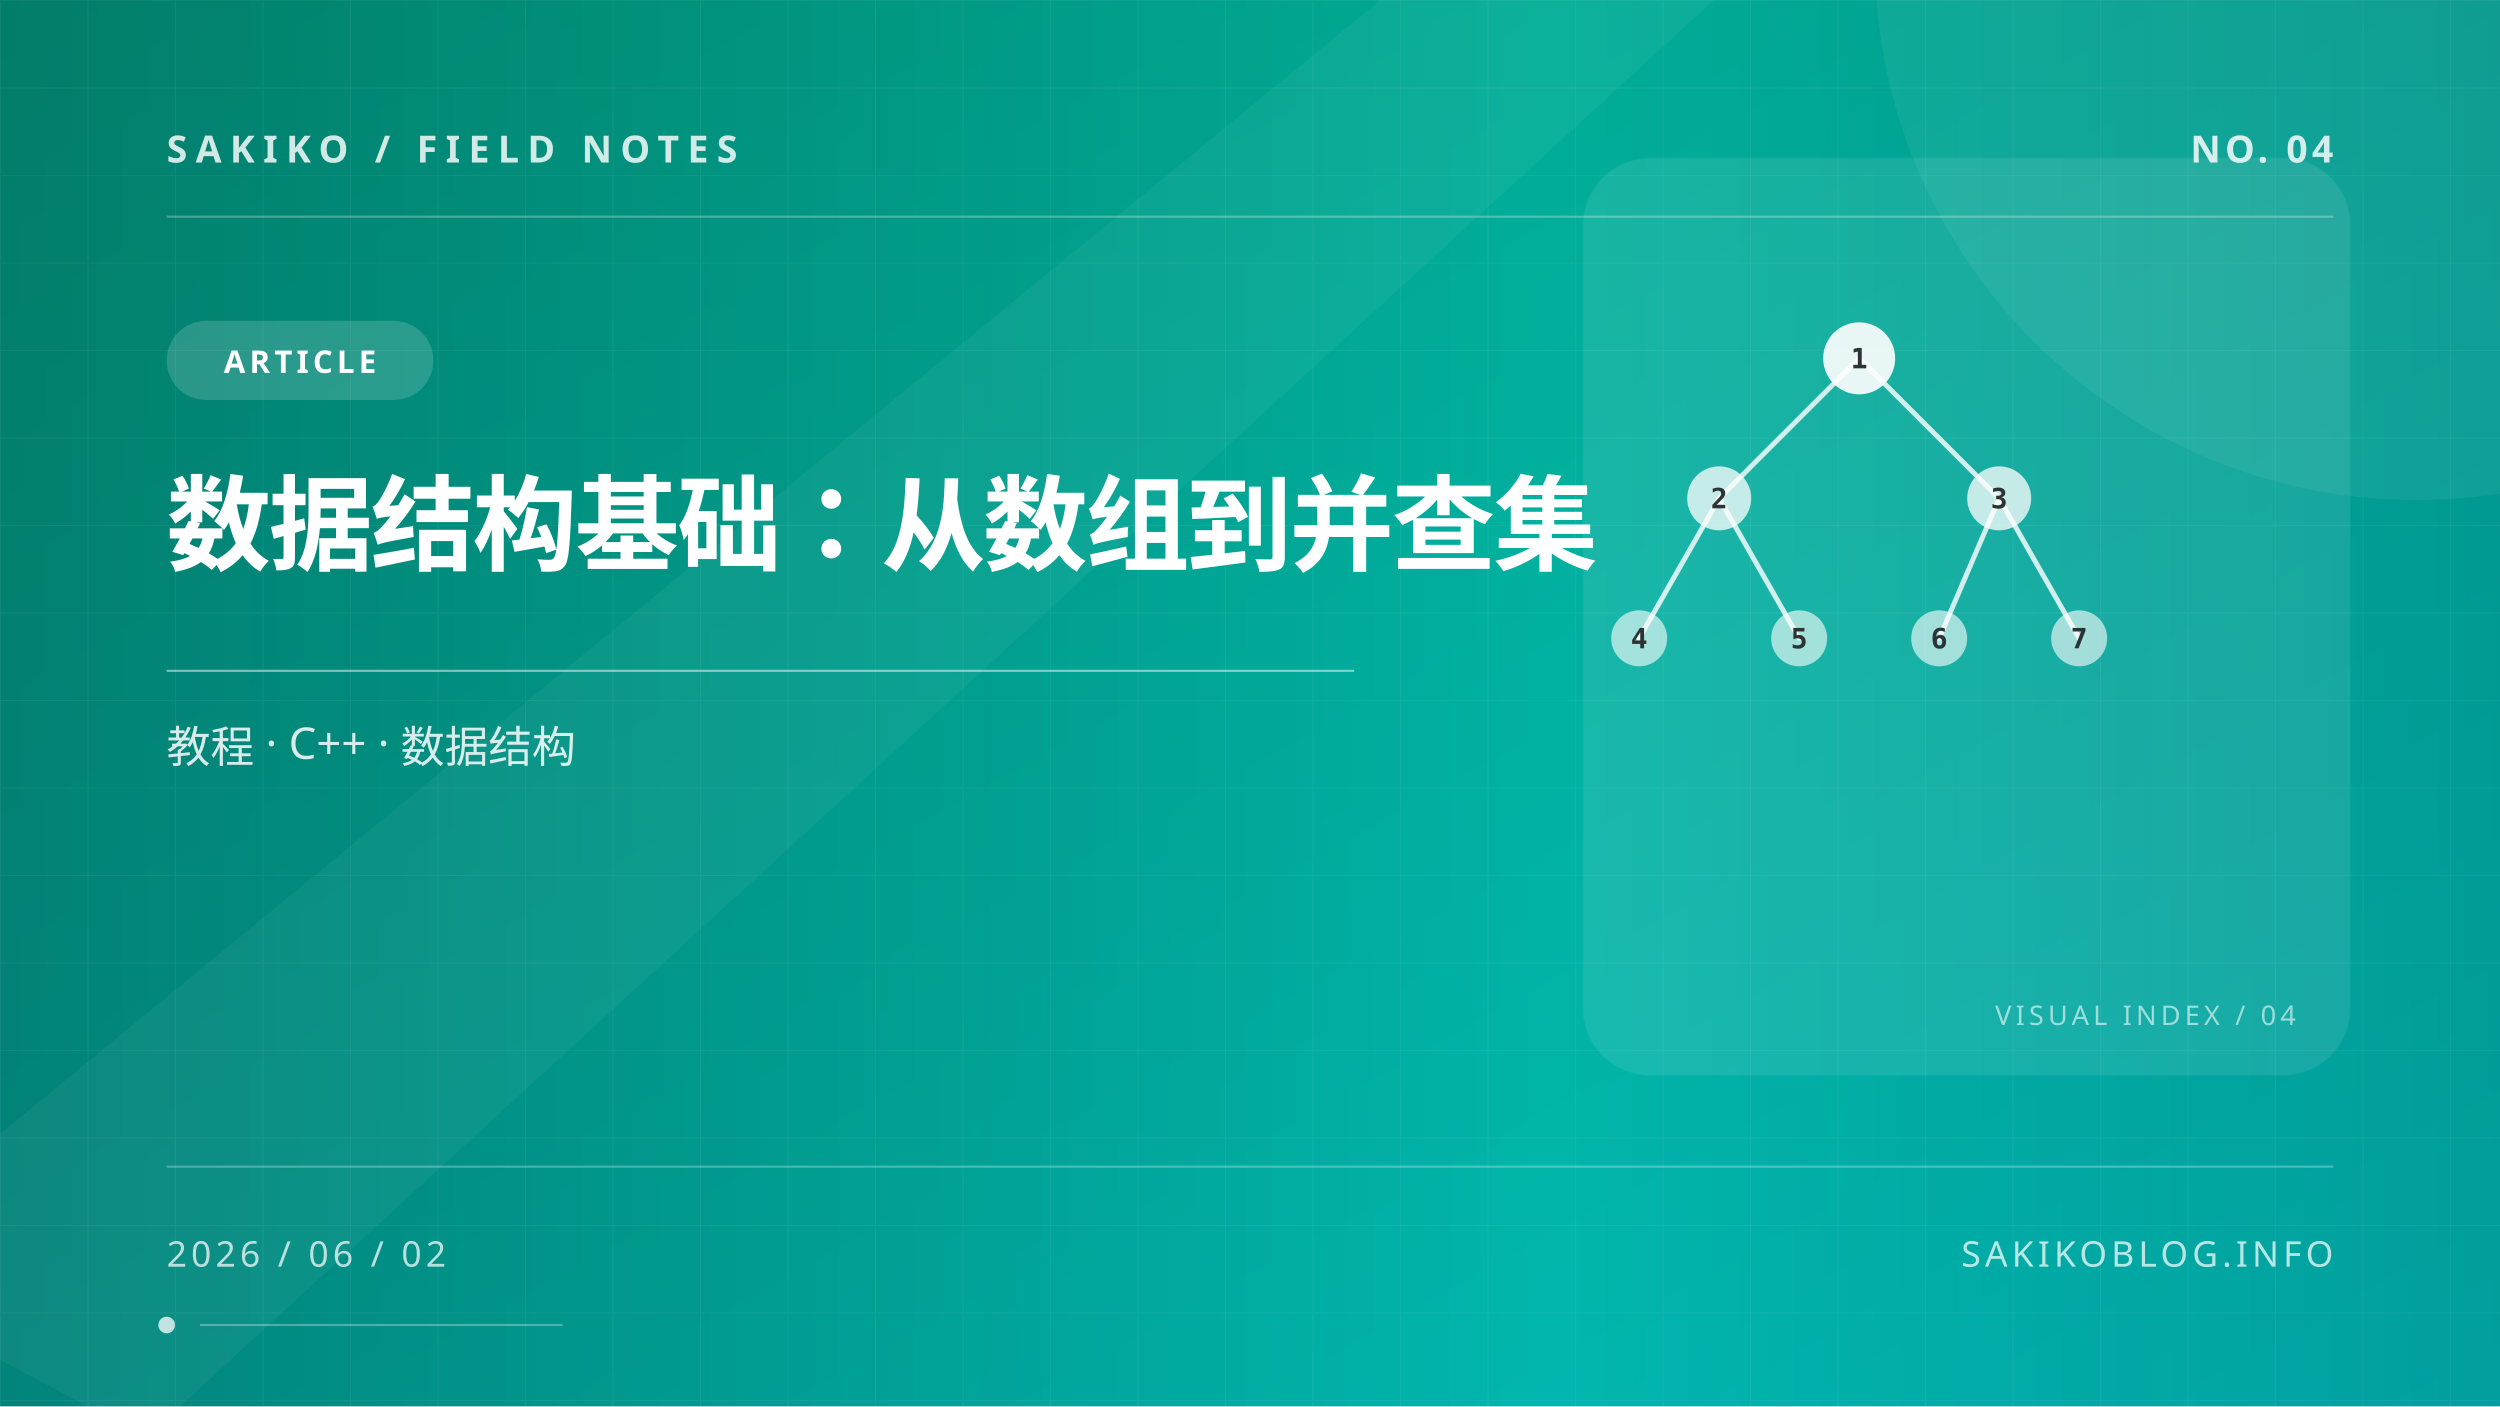
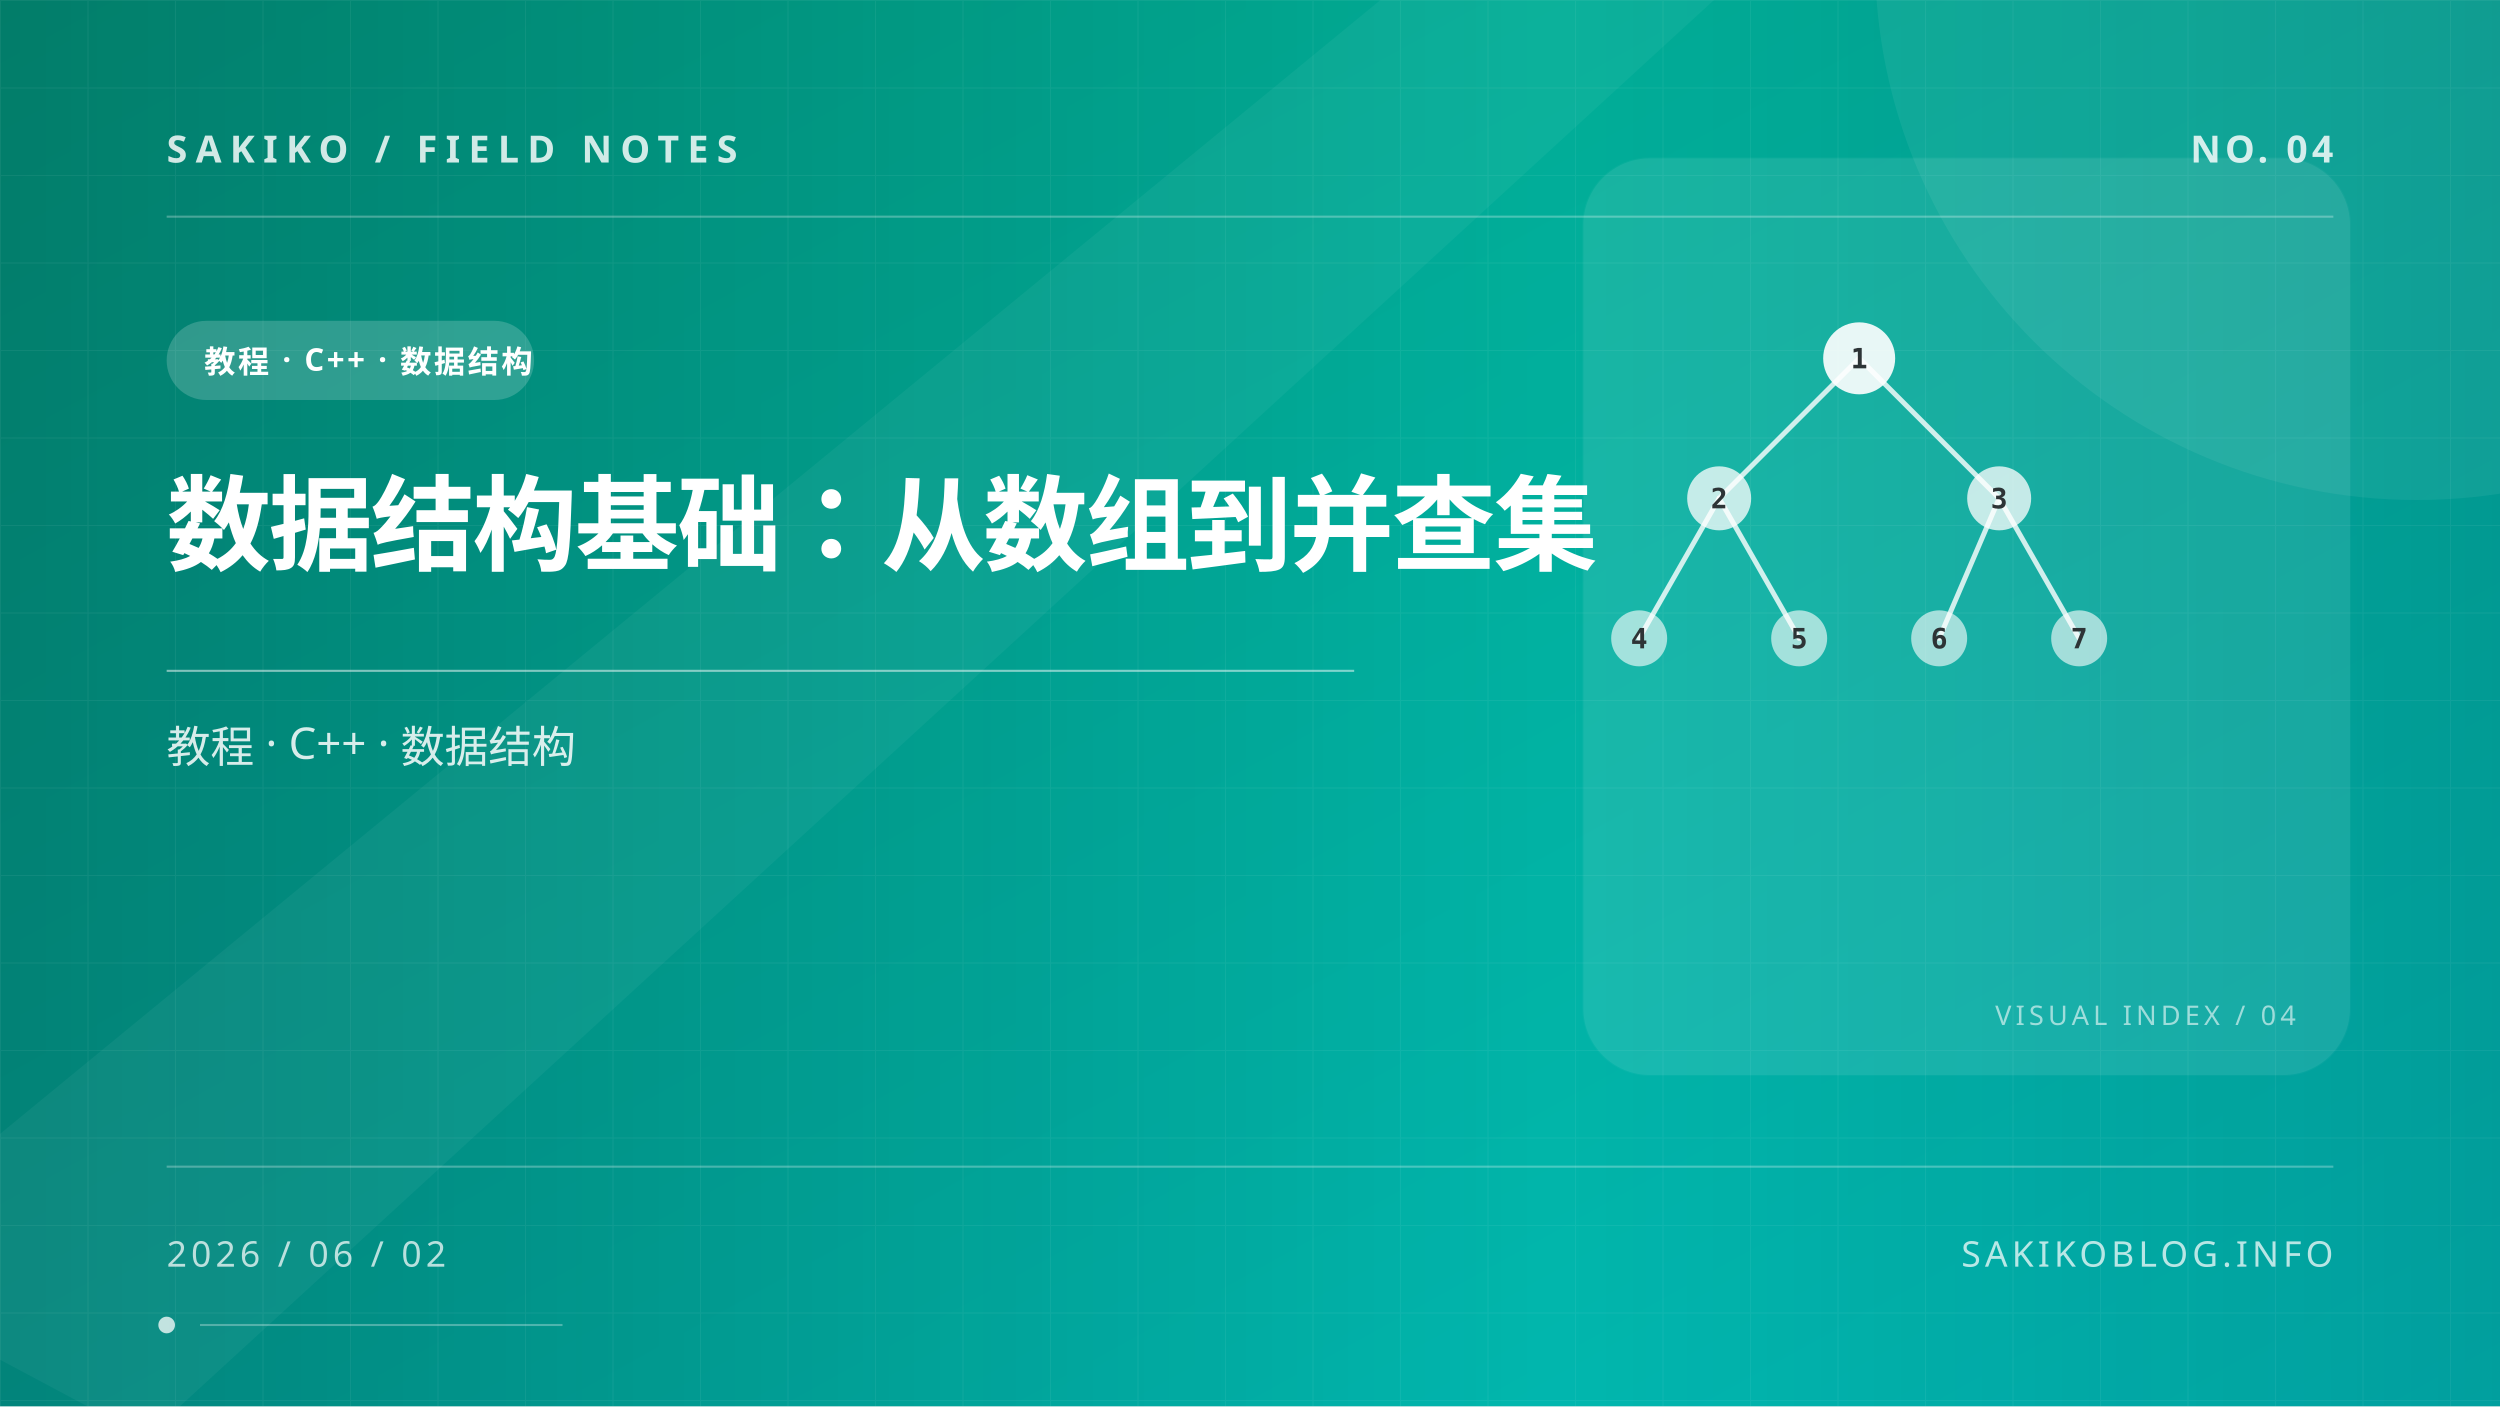
<svg xmlns="http://www.w3.org/2000/svg" viewBox="0 0 1200 675" width="1200" height="675" font-family="'Noto Sans SC','Microsoft YaHei','PingFang SC',sans-serif">
  <defs>
    <linearGradient id="bg" x1="0" y1="0" x2="1" y2="1">
      <stop offset="0" stop-color="#00b894" />
      <stop offset="1" stop-color="#00cec9" />
    </linearGradient>
    <linearGradient id="shade" x1="0" y1="0" x2="1" y2="0">
      <stop offset="0" stop-color="#050816" stop-opacity="0.34" />
      <stop offset="0.62" stop-color="#050816" stop-opacity="0.10" />
      <stop offset="1" stop-color="#050816" stop-opacity="0.24" />
    </linearGradient>
    <pattern id="grid" width="42" height="42" patternUnits="userSpaceOnUse">
      <path d="M 42 0 L 0 0 0 42" fill="none" stroke="#fff" stroke-opacity="0.055" stroke-width="1" />
    </pattern>
    <clipPath id="art-clip">
      <rect x="760" y="76" width="368" height="440" rx="32" />
    </clipPath>
  </defs>
  <rect width="1200" height="675" fill="url(#bg)" />
  <rect width="1200" height="675" fill="url(#shade)" />
  <rect width="1200" height="675" fill="url(#grid)" />
  <path d="M -80 610 L 760 -80 L 910 -80 L 70 690 Z" fill="#fff" opacity="0.045" />
  <circle cx="1160" cy="-20" r="260" fill="#fff" opacity="0.06" />
  <text x="80" y="78" font-size="18" font-weight="700" letter-spacing="4" fill="#fff" opacity="0.82">SAKIKO / FIELD NOTES</text>
  <text x="1120" y="78" font-size="18" font-weight="700" letter-spacing="2" text-anchor="end" fill="#fff" opacity="0.82">NO. 04</text>
  <line x1="80" y1="104" x2="1120" y2="104" stroke="#fff" stroke-opacity="0.28" />
  <g>
-     <rect x="80" y="154" width="128" height="38" rx="19" fill="#fff" opacity="0.16" />
-     <text x="144" y="179" text-anchor="middle" font-size="15" font-weight="700" letter-spacing="2" fill="#fff">ARTICLE</text>
+     <rect x="80" y="154" width="176.35" height="38" rx="19" fill="#fff" opacity="0.18" />
+     <text x="98" y="179" font-size="15" font-weight="700" letter-spacing="1.2" fill="#fff">教程 · C++ · 数据结构</text>
  </g>
  <text font-size="50" font-weight="750" fill="#fff" letter-spacing="-1">
    <tspan x="80" y="270">数据结构基础：从数组到并查集</tspan>
  </text>
  <line x1="80" y1="322" x2="650" y2="322" stroke="#fff" stroke-opacity="0.5" />
  <text x="80" y="366" font-size="21" fill="#fff" opacity="0.84">教程 · C++ · 数据结构</text>
  <rect x="760" y="76" width="368" height="440" rx="32" fill="#fff" opacity="0.09" stroke="#fff" stroke-opacity="0.28" />
  <g clip-path="url(#art-clip)" transform="translate(-10 28) scale(0.96)">
    <g stroke="rgba(255,255,255,0.8)" stroke-width="2.5" fill="none" stroke-linecap="round">
      <line x1="940" y1="150" x2="870" y2="220" />
      <line x1="940" y1="150" x2="1010" y2="220" />
      <line x1="870" y1="220" x2="830" y2="290" />
      <line x1="870" y1="220" x2="910" y2="290" />
      <line x1="1010" y1="220" x2="980" y2="290" />
      <line x1="1010" y1="220" x2="1050" y2="290" />
    </g>
    <g>
      <circle cx="940" cy="150" r="18" fill="rgba(255,255,255,0.9)" />
      <circle cx="870" cy="220" r="16" fill="rgba(255,255,255,0.75)" />
      <circle cx="1010" cy="220" r="16" fill="rgba(255,255,255,0.75)" />
      <circle cx="830" cy="290" r="14" fill="rgba(255,255,255,0.6)" />
      <circle cx="910" cy="290" r="14" fill="rgba(255,255,255,0.6)" />
      <circle cx="980" cy="290" r="14" fill="rgba(255,255,255,0.6)" />
      <circle cx="1050" cy="290" r="14" fill="rgba(255,255,255,0.6)" />
    </g>
    <g font-family="'Fira Code',monospace" font-size="14" fill="#2d3436" text-anchor="middle" font-weight="700">
      <text x="940" y="155">1</text>
      <text x="870" y="225">2</text>
      <text x="1010" y="225">3</text>
      <text x="830" y="295">4</text>
      <text x="910" y="295">5</text>
      <text x="980" y="295">6</text>
      <text x="1050" y="295">7</text>
    </g>
  </g>
  <text x="1102" y="492" text-anchor="end" font-size="13" letter-spacing="2" fill="#fff" opacity="0.58">VISUAL INDEX / 04</text>
  <line x1="80" y1="560" x2="1120" y2="560" stroke="#fff" stroke-opacity="0.28" />
  <text x="80" y="608" font-size="17" letter-spacing="2" fill="#fff" opacity="0.72">2026 / 06 / 02</text>
  <text x="1120" y="608" text-anchor="end" font-size="17" letter-spacing="2" fill="#fff" opacity="0.72">SAKIKOBLOG.INFO</text>
  <circle cx="80" cy="636" r="4" fill="#fff" opacity="0.75" />
  <line x1="96" y1="636" x2="270" y2="636" stroke="#fff" stroke-opacity="0.3" />
</svg>
